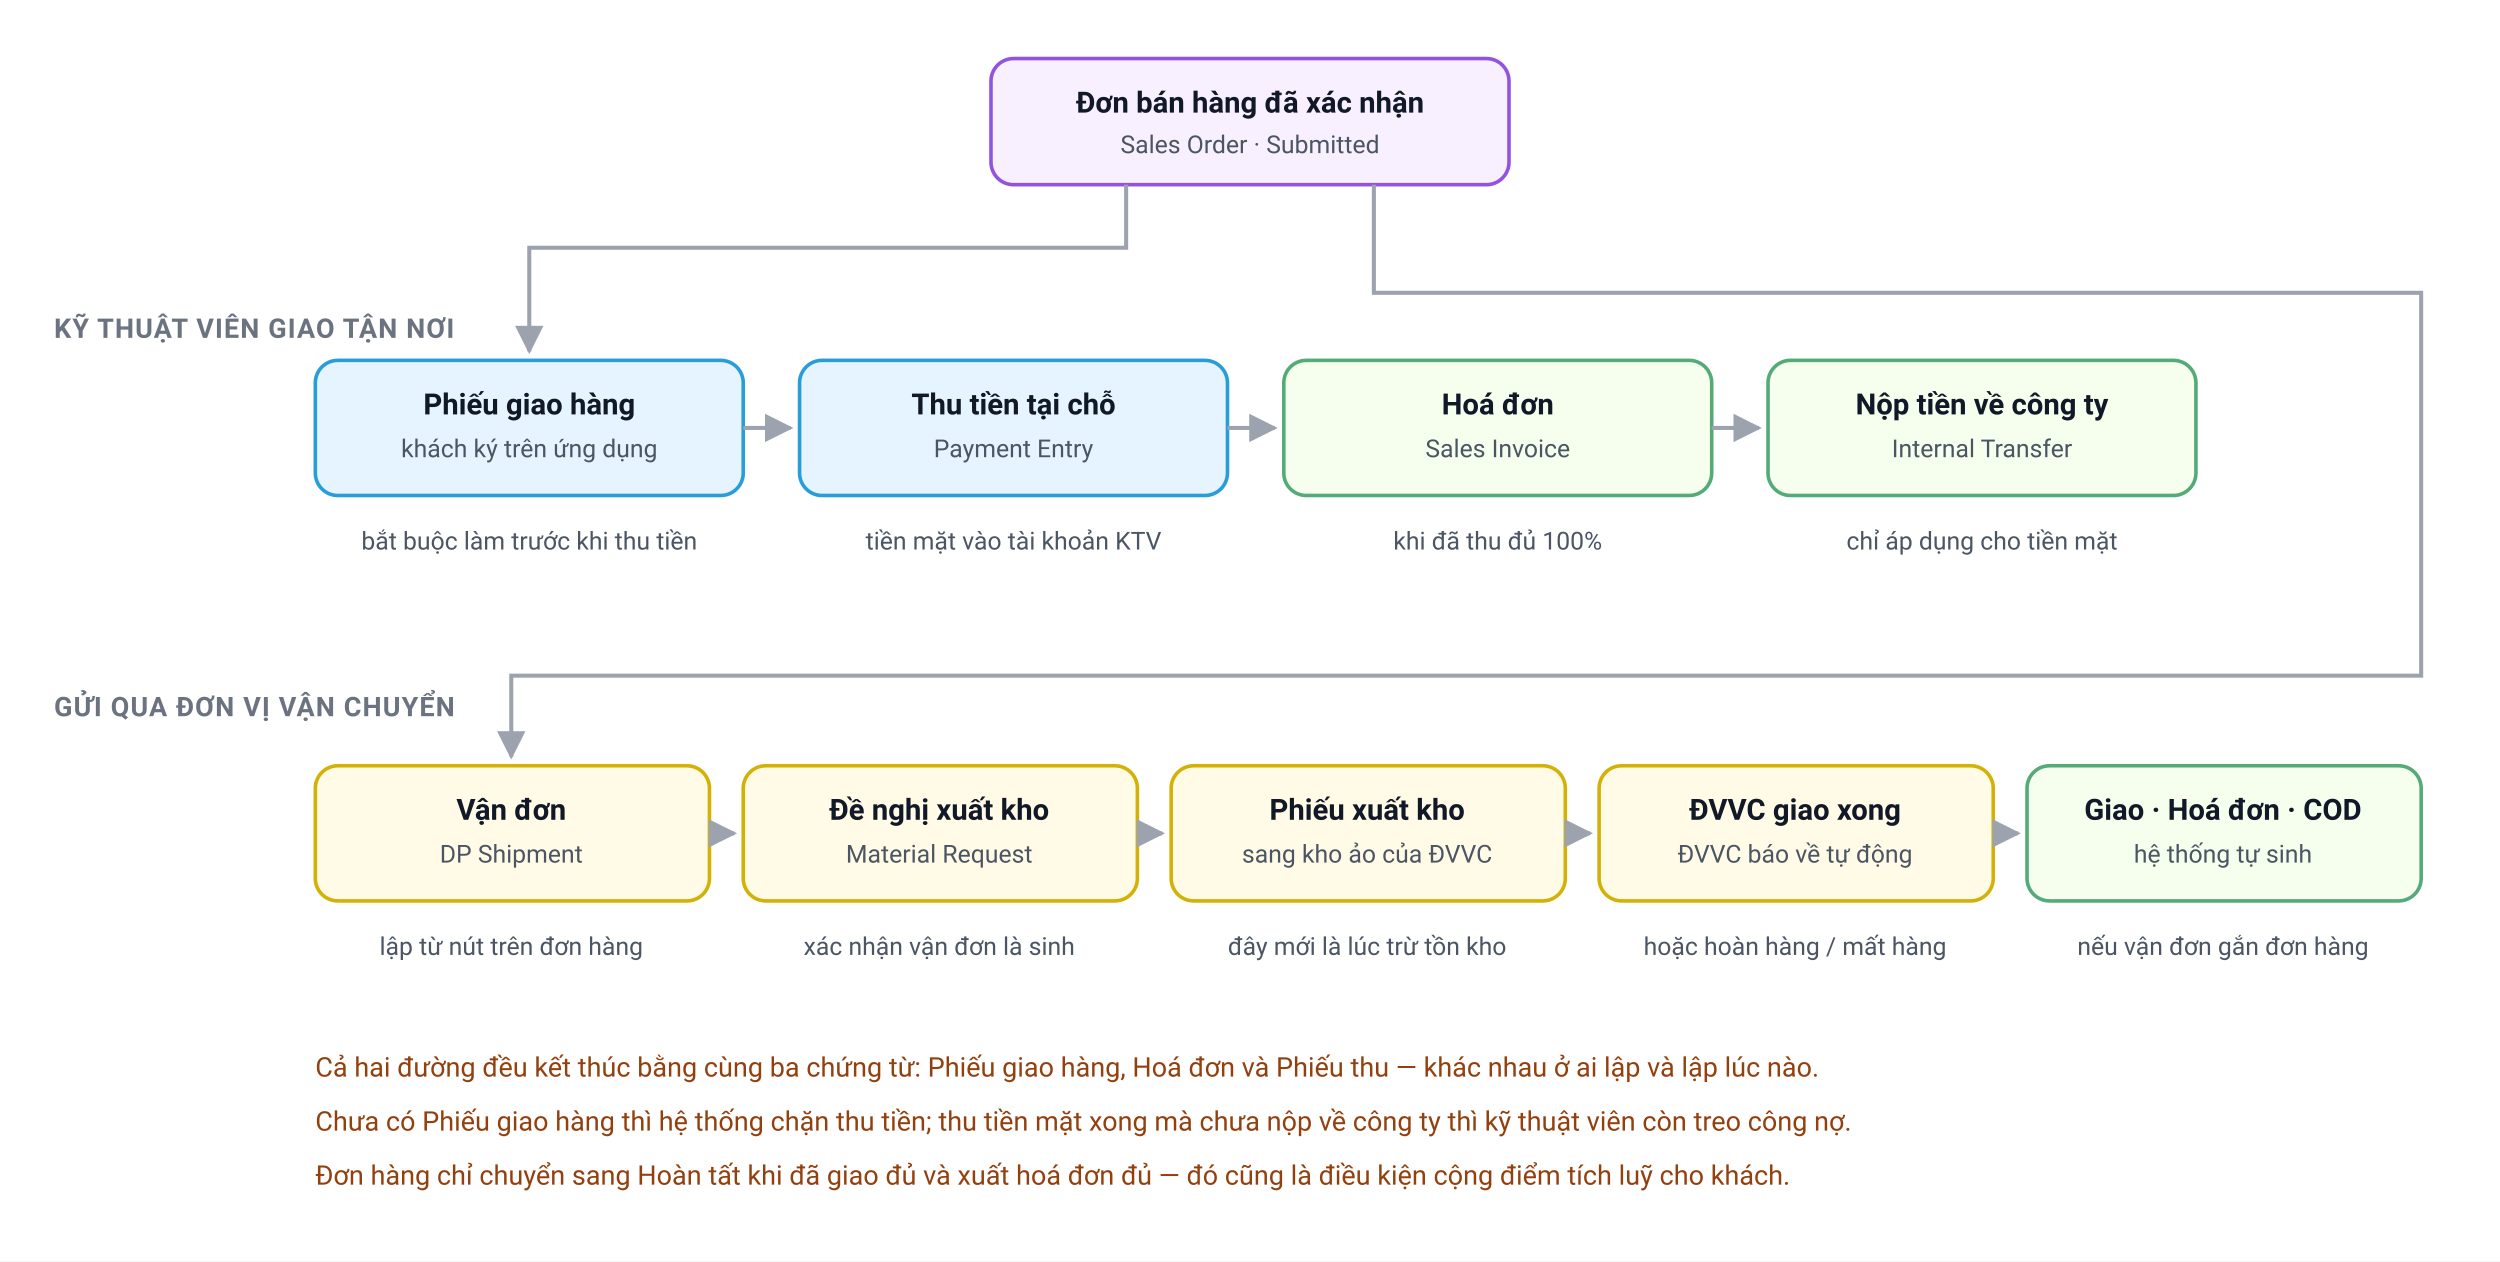
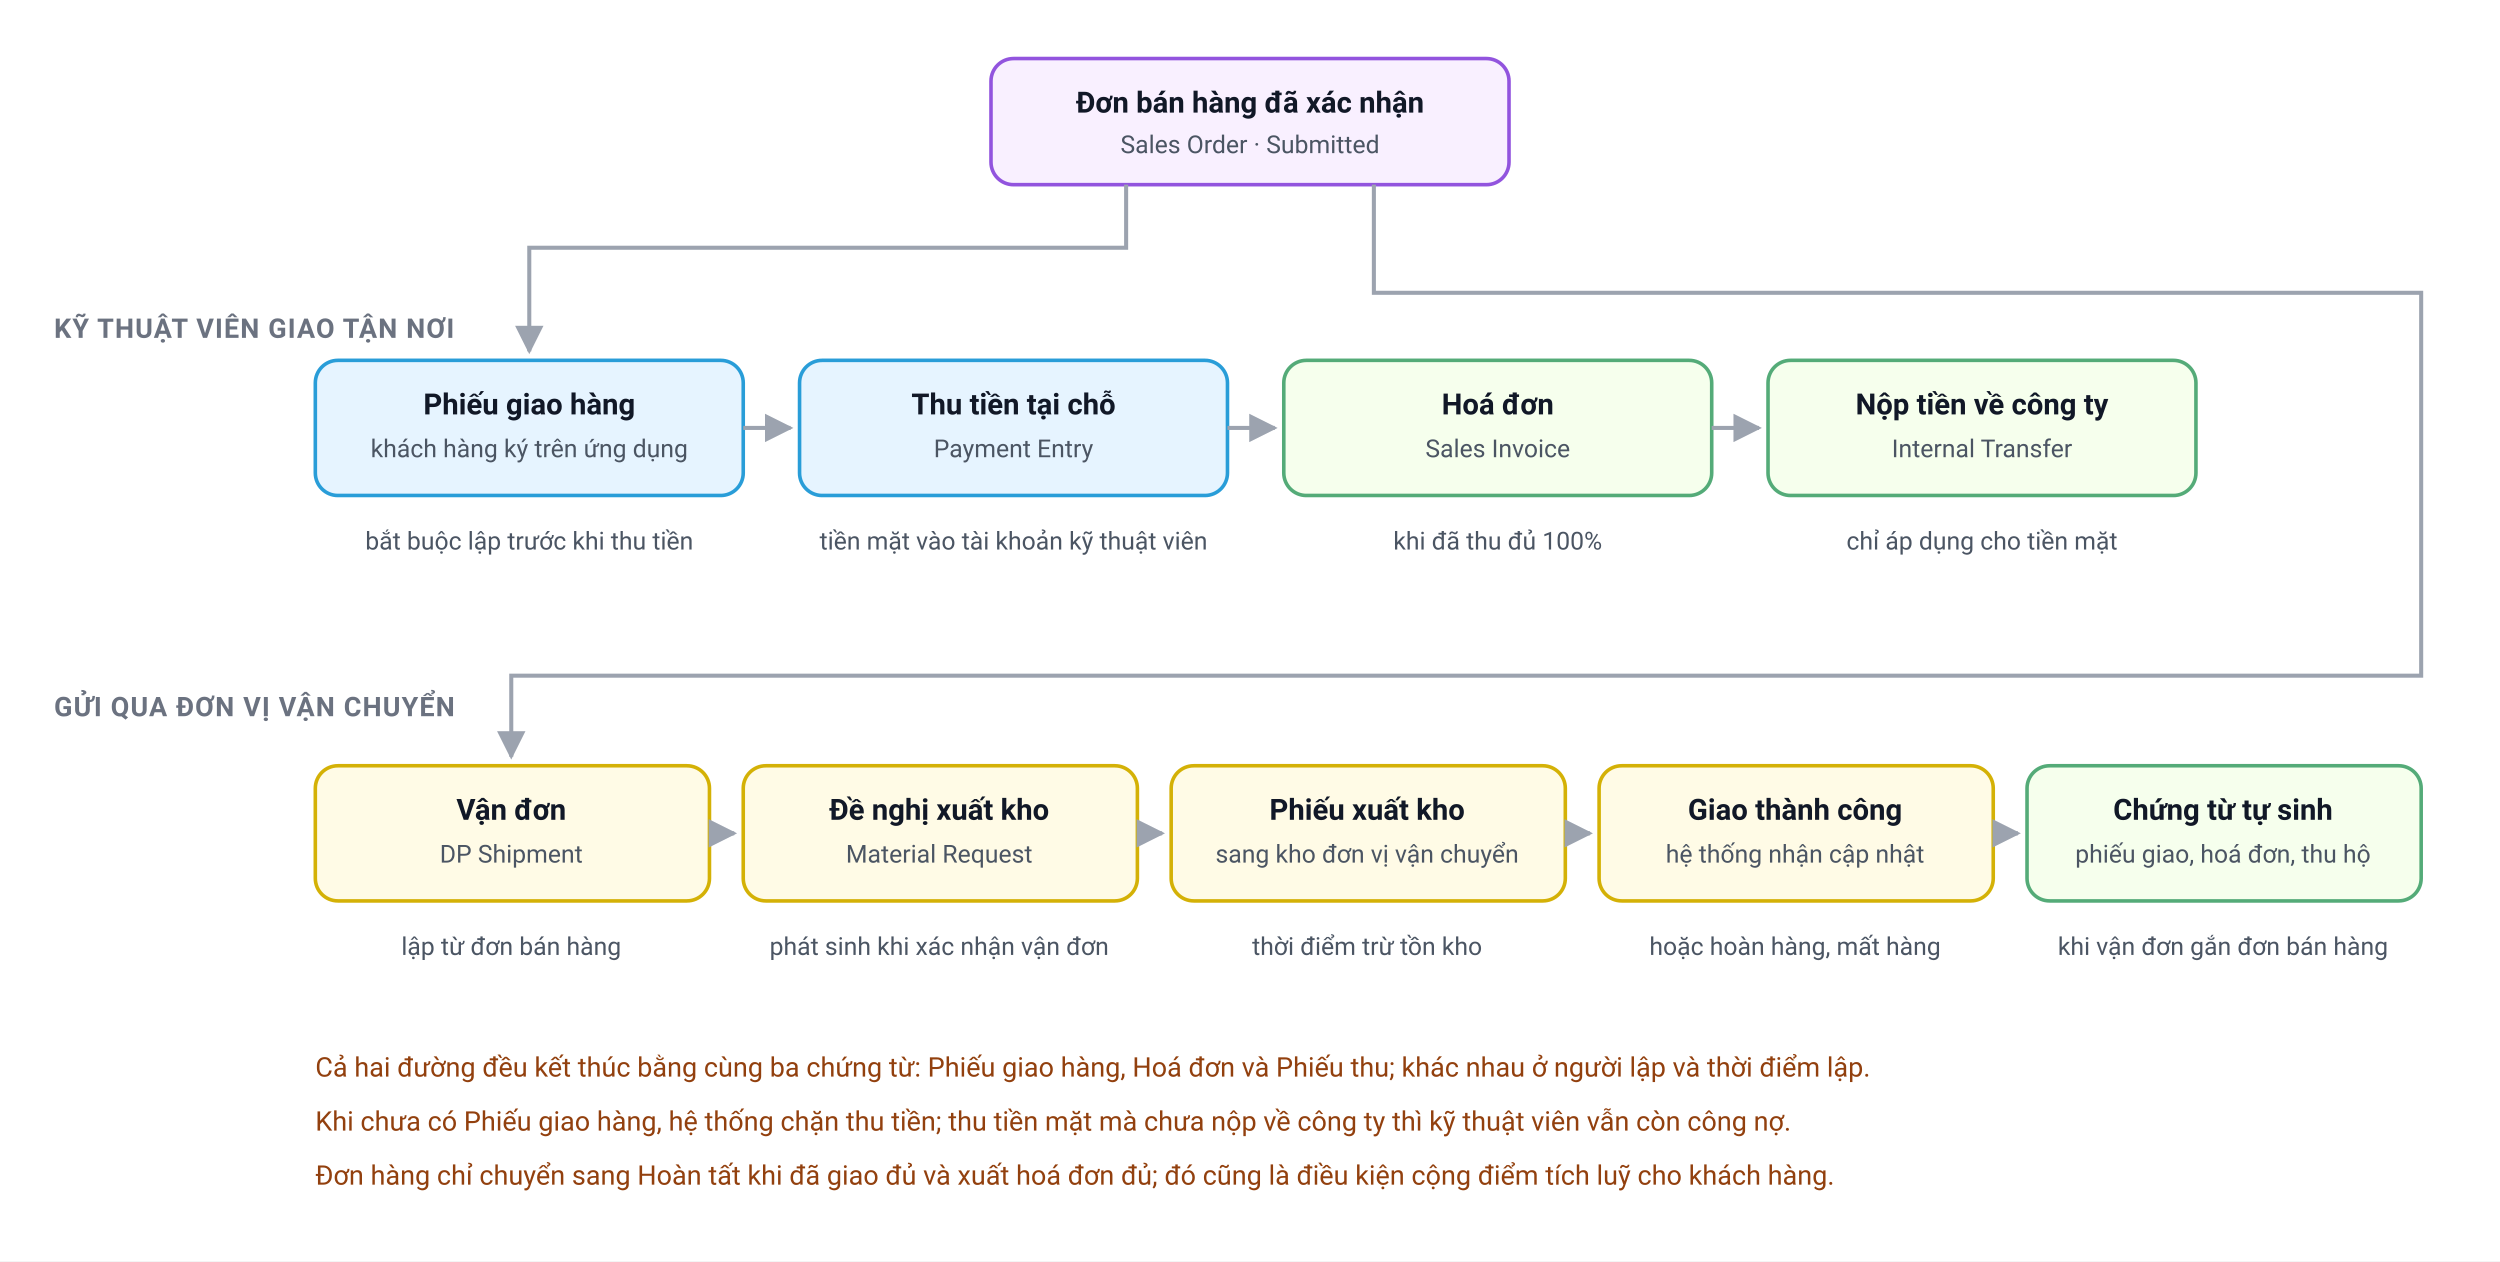
<svg xmlns="http://www.w3.org/2000/svg" viewBox="0 0 1110 560" width="1110" height="560" font-family="system-ui, -apple-system, 'Segoe UI', Roboto, Arial, sans-serif">
  <style>
    .box  { rx: 10; ry: 10; stroke-width: 1.6; }
    .so   { fill: #f9f0ff; stroke: #9254de; }
    .tech { fill: #e6f4ff; stroke: #299dd8; }
    .ship { fill: #fffbe6; stroke: #d4b106; }
    .fin  { fill: #f6ffed; stroke: #54ab78; }
    .tb   { font-size: 13px; font-weight: 600; fill: #111827; }
    .ts   { font-size: 11px; fill: #4b5563; }
    .arrow{ stroke: #9ca3af; stroke-width: 1.8; fill: none; }
    .lane { font-size: 12px; font-weight: 700; fill: #6b7280; letter-spacing: .04em; }
    .note { font-size: 12px; fill: #92400e; }
  </style>
  <defs>
    <marker id="ah" viewBox="0 0 10 10" refX="9" refY="5" markerWidth="7" markerHeight="7" orient="auto">
      <path d="M0,0 L10,5 L0,10 z" fill="#9ca3af" />
    </marker>
  </defs>
  <rect x="0" y="0" width="1110" height="560" fill="#ffffff" />
  <rect class="box so" x="440" y="26" width="230" height="56" />
  <text class="tb" x="555" y="50" text-anchor="middle">Đơn bán hàng đã xác nhận</text>
  <text class="ts" x="555" y="68" text-anchor="middle">Sales Order · Submitted</text>
  <polyline class="arrow" points="500,82 500,110 235,110 235,156" marker-end="url(#ah)" />
  <polyline class="arrow" points="610,82 610,130 1075,130 1075,300 227,300 227,336" marker-end="url(#ah)" />
  <text class="lane" x="24" y="150">KỸ THUẬT VIÊN GIAO TẬN NƠI</text>
  <rect class="box tech" x="140" y="160" width="190" height="60" />
  <text class="tb" x="235" y="184" text-anchor="middle">Phiếu giao hàng</text>
-   <text class="ts" x="235" y="203" text-anchor="middle">khách ký trên ứng dụng</text>
+   <text class="ts" x="235" y="203" text-anchor="middle">khách hàng ký trên ứng dụng</text>
  <rect class="box tech" x="355" y="160" width="190" height="60" />
  <text class="tb" x="450" y="184" text-anchor="middle">Thu tiền tại chỗ</text>
  <text class="ts" x="450" y="203" text-anchor="middle">Payment Entry</text>
  <rect class="box fin" x="570" y="160" width="190" height="60" />
  <text class="tb" x="665" y="184" text-anchor="middle">Hoá đơn</text>
  <text class="ts" x="665" y="203" text-anchor="middle">Sales Invoice</text>
  <rect class="box fin" x="785" y="160" width="190" height="60" />
  <text class="tb" x="880" y="184" text-anchor="middle">Nộp tiền về công ty</text>
  <text class="ts" x="880" y="203" text-anchor="middle">Internal Transfer</text>
  <line class="arrow" x1="330" y1="190" x2="351" y2="190" marker-end="url(#ah)" />
  <line class="arrow" x1="545" y1="190" x2="566" y2="190" marker-end="url(#ah)" />
  <line class="arrow" x1="760" y1="190" x2="781" y2="190" marker-end="url(#ah)" />
-   <text class="ts" x="235" y="244" text-anchor="middle">bắt buộc làm trước khi thu tiền</text>
-   <text class="ts" x="450" y="244" text-anchor="middle">tiền mặt vào tài khoản KTV</text>
+   <text class="ts" x="235" y="244" text-anchor="middle">bắt buộc lập trước khi thu tiền</text>
+   <text class="ts" x="450" y="244" text-anchor="middle">tiền mặt vào tài khoản kỹ thuật viên</text>
  <text class="ts" x="665" y="244" text-anchor="middle">khi đã thu đủ 100%</text>
  <text class="ts" x="880" y="244" text-anchor="middle">chỉ áp dụng cho tiền mặt</text>
  <text class="lane" x="24" y="318">GỬI QUA ĐƠN VỊ VẬN CHUYỂN</text>
  <rect class="box ship" x="140" y="340" width="175" height="60" />
  <text class="tb" x="227" y="364" text-anchor="middle">Vận đơn</text>
  <text class="ts" x="227" y="383" text-anchor="middle">DP Shipment</text>
  <rect class="box ship" x="330" y="340" width="175" height="60" />
  <text class="tb" x="417" y="364" text-anchor="middle">Đề nghị xuất kho</text>
  <text class="ts" x="417" y="383" text-anchor="middle">Material Request</text>
  <rect class="box ship" x="520" y="340" width="175" height="60" />
  <text class="tb" x="607" y="364" text-anchor="middle">Phiếu xuất kho</text>
-   <text class="ts" x="607" y="383" text-anchor="middle">sang kho ảo của ĐVVC</text>
+   <text class="ts" x="607" y="383" text-anchor="middle">sang kho đơn vị vận chuyển</text>
  <rect class="box ship" x="710" y="340" width="175" height="60" />
-   <text class="tb" x="797" y="364" text-anchor="middle">ĐVVC giao xong</text>
-   <text class="ts" x="797" y="383" text-anchor="middle">ĐVVC báo về tự động</text>
+   <text class="tb" x="797" y="364" text-anchor="middle">Giao thành công</text>
+   <text class="ts" x="797" y="383" text-anchor="middle">hệ thống nhận cập nhật</text>
  <rect class="box fin" x="900" y="340" width="175" height="60" />
-   <text class="tb" x="987" y="364" text-anchor="middle">Giao · Hoá đơn · COD</text>
-   <text class="ts" x="987" y="383" text-anchor="middle">hệ thống tự sinh</text>
+   <text class="tb" x="987" y="364" text-anchor="middle">Chứng từ tự sinh</text>
+   <text class="ts" x="987" y="383" text-anchor="middle">phiếu giao, hoá đơn, thu hộ</text>
  <line class="arrow" x1="315" y1="370" x2="326" y2="370" marker-end="url(#ah)" />
  <line class="arrow" x1="505" y1="370" x2="516" y2="370" marker-end="url(#ah)" />
  <line class="arrow" x1="695" y1="370" x2="706" y2="370" marker-end="url(#ah)" />
  <line class="arrow" x1="885" y1="370" x2="896" y2="370" marker-end="url(#ah)" />
-   <text class="ts" x="227" y="424" text-anchor="middle">lập từ nút trên đơn hàng</text>
-   <text class="ts" x="417" y="424" text-anchor="middle">xác nhận vận đơn là sinh</text>
-   <text class="ts" x="607" y="424" text-anchor="middle">đây mới là lúc trừ tồn kho</text>
-   <text class="ts" x="797" y="424" text-anchor="middle">hoặc hoàn hàng / mất hàng</text>
-   <text class="ts" x="987" y="424" text-anchor="middle">nếu vận đơn gắn đơn hàng</text>
-   <text class="note" x="140" y="478">Cả hai đường đều kết thúc bằng cùng ba chứng từ: Phiếu giao hàng, Hoá đơn và Phiếu thu — khác nhau ở ai lập và lập lúc nào.</text>
-   <text class="note" x="140" y="502">Chưa có Phiếu giao hàng thì hệ thống chặn thu tiền; thu tiền mặt xong mà chưa nộp về công ty thì kỹ thuật viên còn treo công nợ.</text>
-   <text class="note" x="140" y="526">Đơn hàng chỉ chuyển sang Hoàn tất khi đã giao đủ và xuất hoá đơn đủ — đó cũng là điều kiện cộng điểm tích luỹ cho khách.</text>
+   <text class="ts" x="227" y="424" text-anchor="middle">lập từ đơn bán hàng</text>
+   <text class="ts" x="417" y="424" text-anchor="middle">phát sinh khi xác nhận vận đơn</text>
+   <text class="ts" x="607" y="424" text-anchor="middle">thời điểm trừ tồn kho</text>
+   <text class="ts" x="797" y="424" text-anchor="middle">hoặc hoàn hàng, mất hàng</text>
+   <text class="ts" x="987" y="424" text-anchor="middle">khi vận đơn gắn đơn bán hàng</text>
+   <text class="note" x="140" y="478">Cả hai đường đều kết thúc bằng cùng ba chứng từ: Phiếu giao hàng, Hoá đơn và Phiếu thu; khác nhau ở người lập và thời điểm lập.</text>
+   <text class="note" x="140" y="502">Khi chưa có Phiếu giao hàng, hệ thống chặn thu tiền; thu tiền mặt mà chưa nộp về công ty thì kỹ thuật viên vẫn còn công nợ.</text>
+   <text class="note" x="140" y="526">Đơn hàng chỉ chuyển sang Hoàn tất khi đã giao đủ và xuất hoá đơn đủ; đó cũng là điều kiện cộng điểm tích luỹ cho khách hàng.</text>
</svg>
